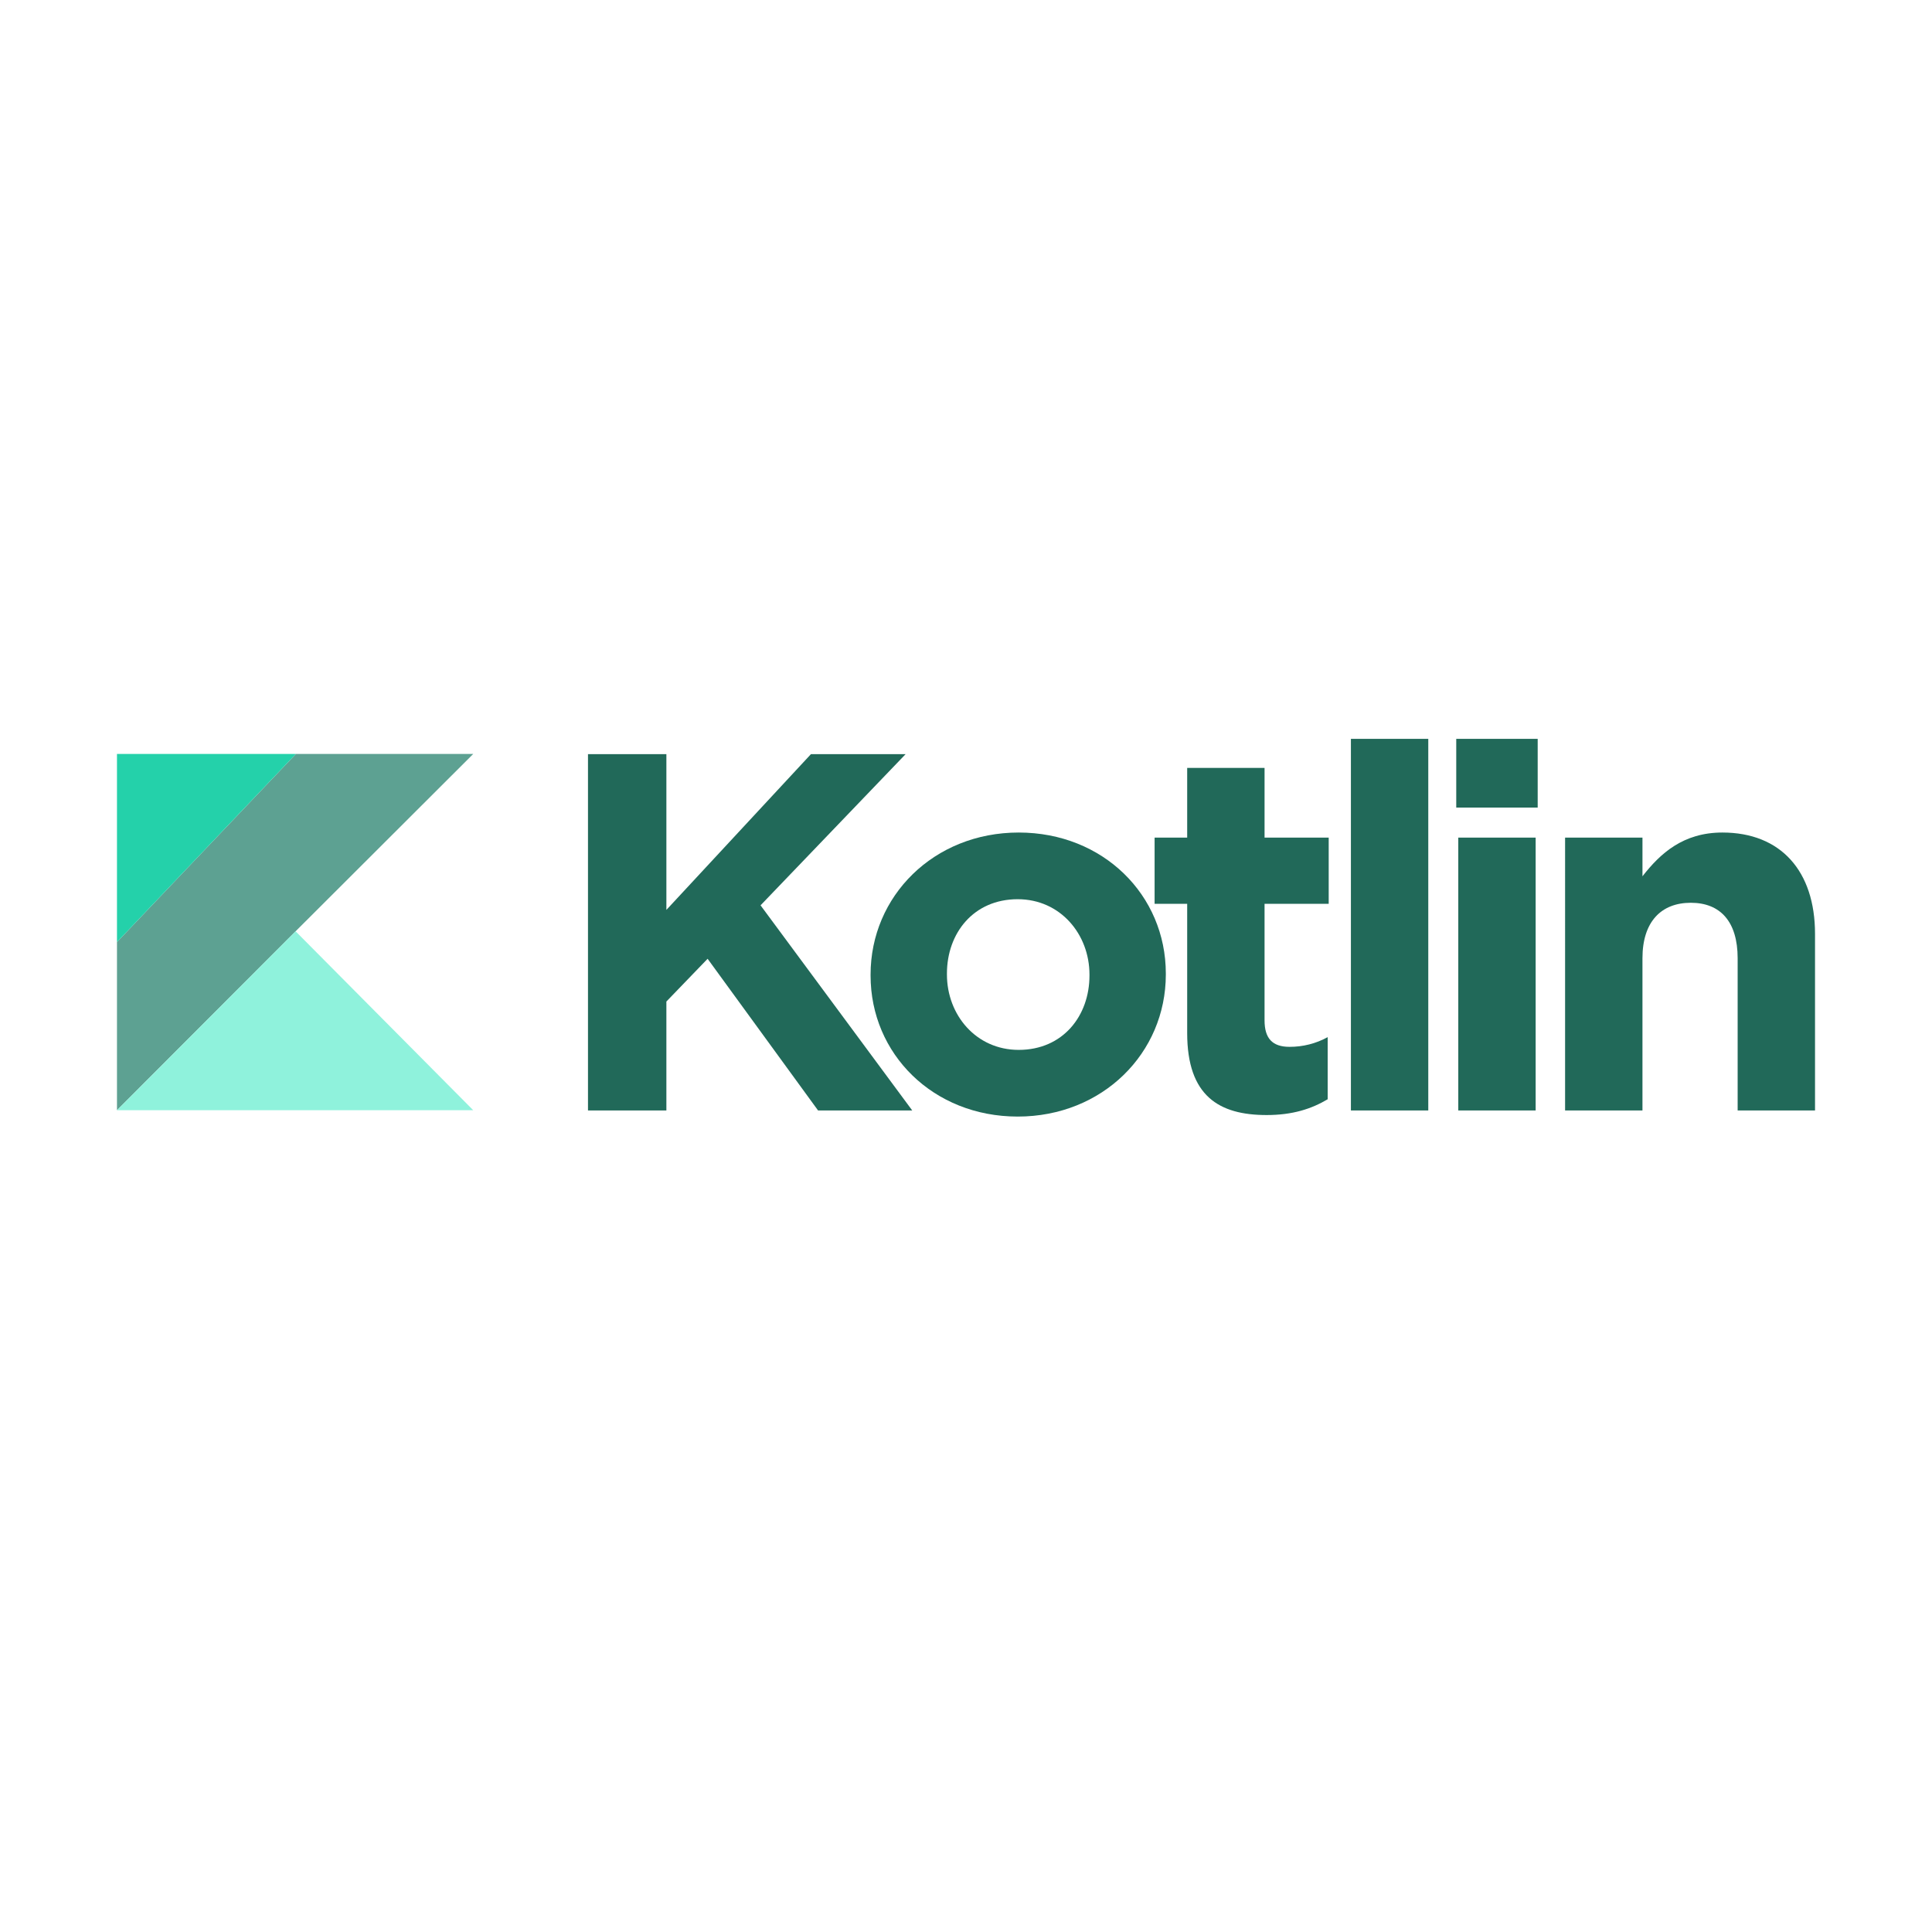
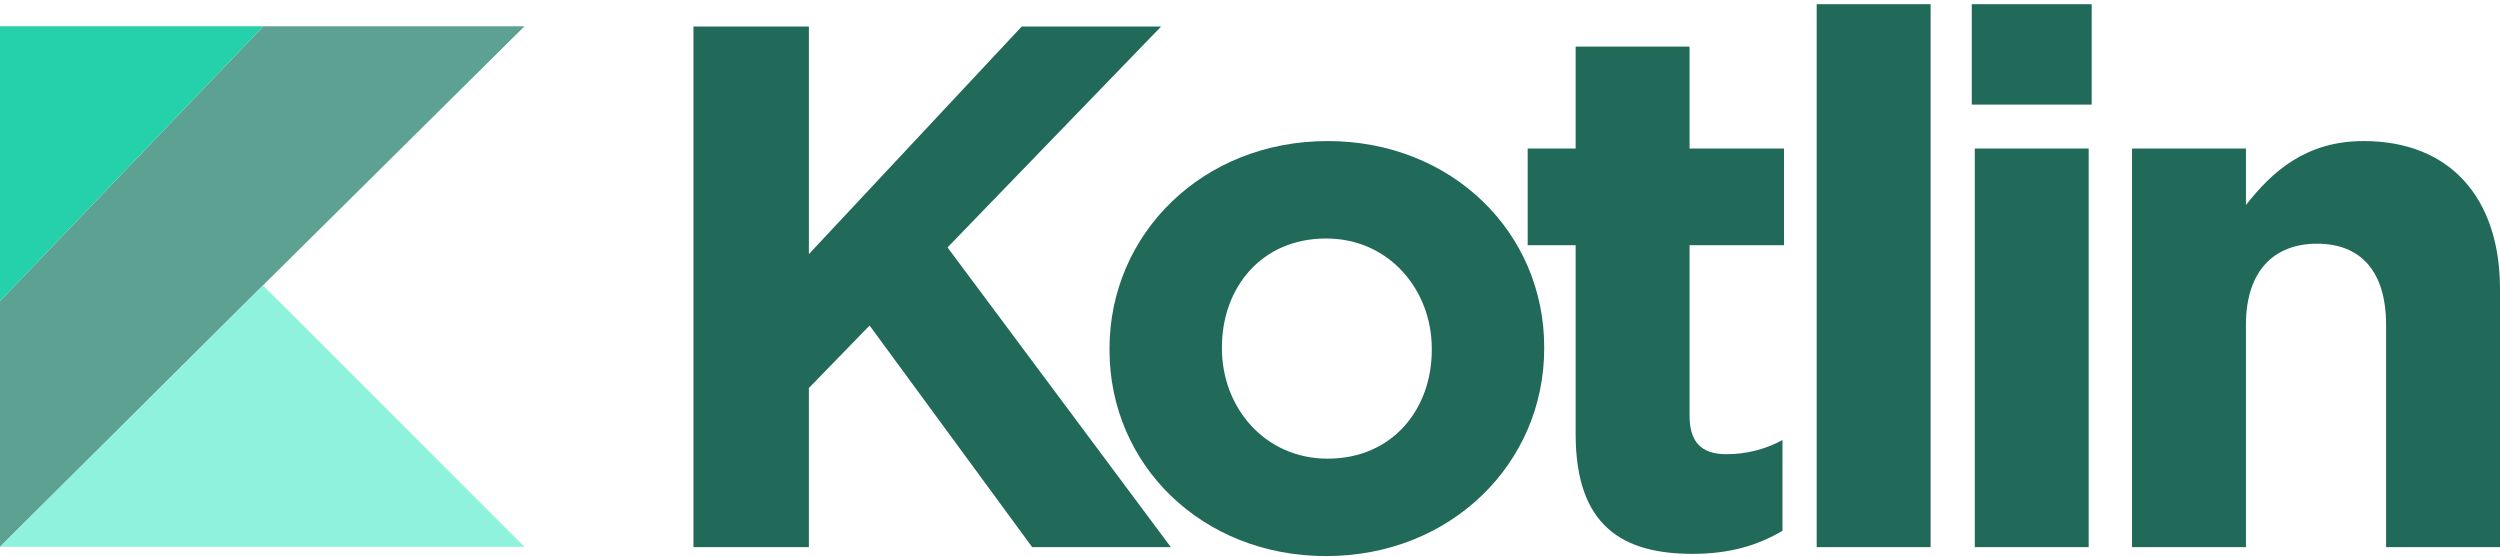
- <svg xmlns="http://www.w3.org/2000/svg" version="1.1" id="Layer_1" x="0px" y="0px" viewBox="0 0 512 512" style="enable-background:new 0 0 512 512;" xml:space="preserve">
-   <g>
-     <g>
-       <g>
-         <path style="fill:#216959;" d="M155.824,199.855h20.775v41.279l38.311-41.279H240l-38.446,40.065l40.199,54.365h-24.956     l-29.272-40.199l-10.927,11.331v28.868h-20.775V199.855z" />
-         <path style="fill:#216959;" d="M230.713,258.535v-0.268c0-20.775,16.728-37.638,39.256-37.638     c22.394,0,38.987,16.593,38.987,37.367v0.271c0,20.774-16.728,37.635-39.256,37.635     C247.307,295.902,230.713,279.31,230.713,258.535z M288.72,258.535v-0.268c0-10.658-7.689-19.966-19.021-19.966     c-11.736,0-18.751,9.037-18.751,19.695v0.271c0,10.657,7.689,19.964,19.02,19.964C281.706,278.231,288.72,269.193,288.72,258.535     z" />
-         <path style="fill:#216959;" d="M314.616,273.779v-34.264h-8.634v-17.536h8.634v-18.482h20.505v18.481h16.998v17.537H335.12     v30.893c0,4.72,2.023,7.014,6.61,7.014c3.535,0.017,7.017-0.865,10.117-2.564v16.458c-4.317,2.563-9.308,4.182-16.187,4.182     C323.115,295.498,314.616,290.506,314.616,273.779L314.616,273.779z M358.004,195.808h20.505v98.476h-20.505V195.808z      M385.92,195.808h21.583v18.211H385.92V195.808z M386.46,221.978h20.504v72.305H386.46L386.46,221.978z M414.765,221.978h20.505     v10.252c4.721-6.07,10.792-11.601,21.178-11.601c15.514,0,24.552,10.253,24.552,26.845v46.809h-20.505v-40.334     c0-9.712-4.587-14.704-12.411-14.704c-7.825,0-12.815,4.991-12.815,14.704v40.334h-20.505L414.765,221.978z" />
+ <svg xmlns="http://www.w3.org/2000/svg" version="1.1" id="Layer_1" x="0px" y="0px" viewBox="0 0 450 100.094" width="450" height="100.094" xml:space="preserve">
+   <defs id="defs290" />
+   <g id="g285" transform="matrix(1,0,0,0.9924263,-31,-193.5669)">
+     <g id="g283">
+       <g id="g250">
+         <path style="fill:#216959" d="m 155.824,199.855 h 20.775 v 41.279 L 214.91,199.855 H 240 l -38.446,40.065 40.199,54.365 h -24.956 l -29.272,-40.199 -10.927,11.331 v 28.868 h -20.775 v -94.43 z" id="path244" />
+         <path style="fill:#216959" d="m 230.713,258.535 v -0.268 c 0,-20.775 16.728,-37.638 39.256,-37.638 22.394,0 38.987,16.593 38.987,37.367 v 0.271 c 0,20.774 -16.728,37.635 -39.256,37.635 -22.393,0 -38.987,-16.592 -38.987,-37.367 z m 58.007,0 v -0.268 c 0,-10.658 -7.689,-19.966 -19.021,-19.966 -11.736,0 -18.751,9.037 -18.751,19.695 v 0.271 c 0,10.657 7.689,19.964 19.02,19.964 11.738,0 18.752,-9.038 18.752,-19.696 z" id="path246" />
+         <path style="fill:#216959" d="m 314.616,273.779 v -34.264 h -8.634 v -17.536 h 8.634 v -18.482 h 20.505 v 18.481 h 16.998 v 17.537 H 335.12 v 30.893 c 0,4.72 2.023,7.014 6.61,7.014 3.535,0.017 7.017,-0.865 10.117,-2.564 v 16.458 c -4.317,2.563 -9.308,4.182 -16.187,4.182 -12.545,0 -21.044,-4.992 -21.044,-21.719 z m 43.388,-77.971 h 20.505 v 98.476 h -20.505 z m 27.916,0 h 21.583 v 18.211 H 385.92 Z m 0.54,26.17 h 20.504 v 72.305 H 386.46 Z m 28.305,0 h 20.505 v 10.252 c 4.721,-6.07 10.792,-11.601 21.178,-11.601 15.514,0 24.552,10.253 24.552,26.845 v 46.809 h -20.505 v -40.334 c 0,-9.712 -4.587,-14.704 -12.411,-14.704 -7.825,0 -12.815,4.991 -12.815,14.704 v 40.334 h -20.505 z" id="path248" />
      </g>
-       <linearGradient id="SVGID_1_" gradientUnits="userSpaceOnUse" x1="-227.936" y1="635.415" x2="-204.215" y2="659.136" gradientTransform="matrix(3.7037 0 0 -3.7037 859.3107 2639.996)">
-         <stop offset="0.108" style="stop-color:#C757BC" />
-         <stop offset="0.173" style="stop-color:#CD5CA9" />
-         <stop offset="0.492" style="stop-color:#E8744F" />
-         <stop offset="0.716" style="stop-color:#F88316" />
-         <stop offset="0.823" style="stop-color:#FF8900" />
+       <linearGradient id="SVGID_1_" gradientUnits="userSpaceOnUse" x1="-227.936" y1="635.415" x2="-204.215" y2="659.136" gradientTransform="matrix(3.7037,0,0,-3.7037,859.3107,2639.996)">
+         <stop offset="0.108" style="stop-color:#C757BC" id="stop252" />
+         <stop offset="0.173" style="stop-color:#CD5CA9" id="stop254" />
+         <stop offset="0.492" style="stop-color:#E8744F" id="stop256" />
+         <stop offset="0.716" style="stop-color:#F88316" id="stop258" />
+         <stop offset="0.823" style="stop-color:#FF8900" id="stop260" />
      </linearGradient>
-       <path style="fill:#5da192" d="M78.402,199.808L31,249.656v44.563l47.333-47.416l47.078-46.995H78.402z" />
-       <linearGradient id="SVGID_2_" gradientUnits="userSpaceOnUse" x1="-215.509" y1="628.761" x2="-203.947" y2="640.324" gradientTransform="matrix(3.7037 0 0 -3.7037 859.3107 2639.996)">
-         <stop offset="0.296" style="stop-color:#00AFFF" />
-         <stop offset="0.694" style="stop-color:#5282FF" />
-         <stop offset="1" style="stop-color:#945DFF" />
+       <path style="fill:#5da192" d="M 78.402,199.808 31,249.656 v 44.563 l 47.333,-47.416 47.078,-46.995 z" id="path263" />
+       <linearGradient id="SVGID_2_" gradientUnits="userSpaceOnUse" x1="-215.509" y1="628.761" x2="-203.947" y2="640.324" gradientTransform="matrix(3.7037,0,0,-3.7037,859.3107,2639.996)">
+         <stop offset="0.296" style="stop-color:#00AFFF" id="stop265" />
+         <stop offset="0.694" style="stop-color:#5282FF" id="stop267" />
+         <stop offset="1" style="stop-color:#945DFF" id="stop269" />
      </linearGradient>
-       <path style="fill:#8ff2dc;" d="M31,294.219l47.333-47.416l47.078,47.416H31L31,294.219z" />
-       <linearGradient id="SVGID_3_" gradientUnits="userSpaceOnUse" x1="-223.95" y1="651.816" x2="-215.839" y2="659.927" gradientTransform="matrix(3.7037 0 0 -3.7037 859.3107 2639.996)">
-         <stop offset="0.296" style="stop-color:#00AFFF" />
-         <stop offset="0.694" style="stop-color:#5282FF" />
-         <stop offset="1" style="stop-color:#945DFF" />
+       <path style="fill:#8ff2dc" d="m 31,294.219 47.333,-47.416 47.078,47.416 z" id="path272" />
+       <linearGradient id="SVGID_3_" gradientUnits="userSpaceOnUse" x1="-223.95" y1="651.816" x2="-215.839" y2="659.927" gradientTransform="matrix(3.7037,0,0,-3.7037,859.3107,2639.996)">
+         <stop offset="0.296" style="stop-color:#00AFFF" id="stop274" />
+         <stop offset="0.694" style="stop-color:#5282FF" id="stop276" />
+         <stop offset="1" style="stop-color:#945DFF" id="stop278" />
      </linearGradient>
-       <path style="fill:#24d1aa;" d="M31,199.808h47.402L31,249.656V199.808z" />
+       <path style="fill:#24d1aa" d="M 31,199.808 H 78.402 L 31,249.656 Z" id="path281" />
    </g>
  </g>
</svg>
